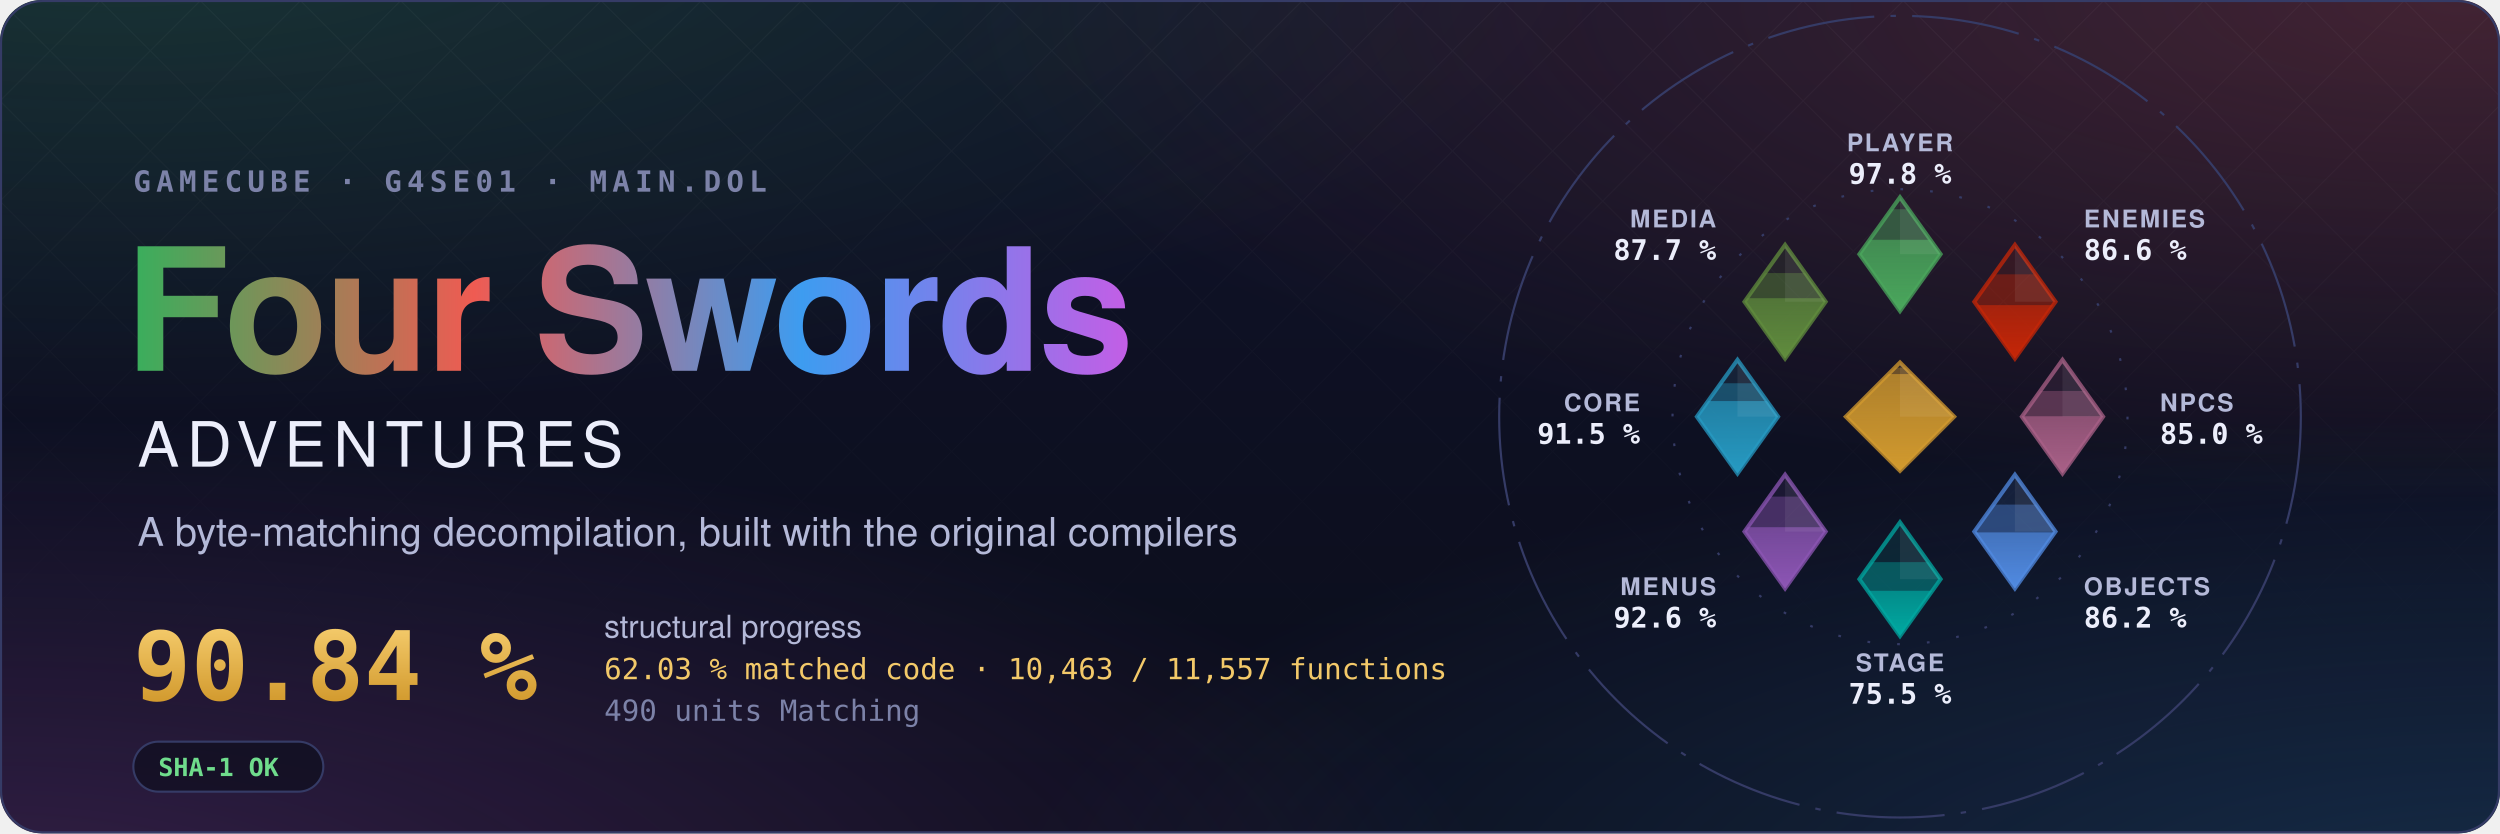
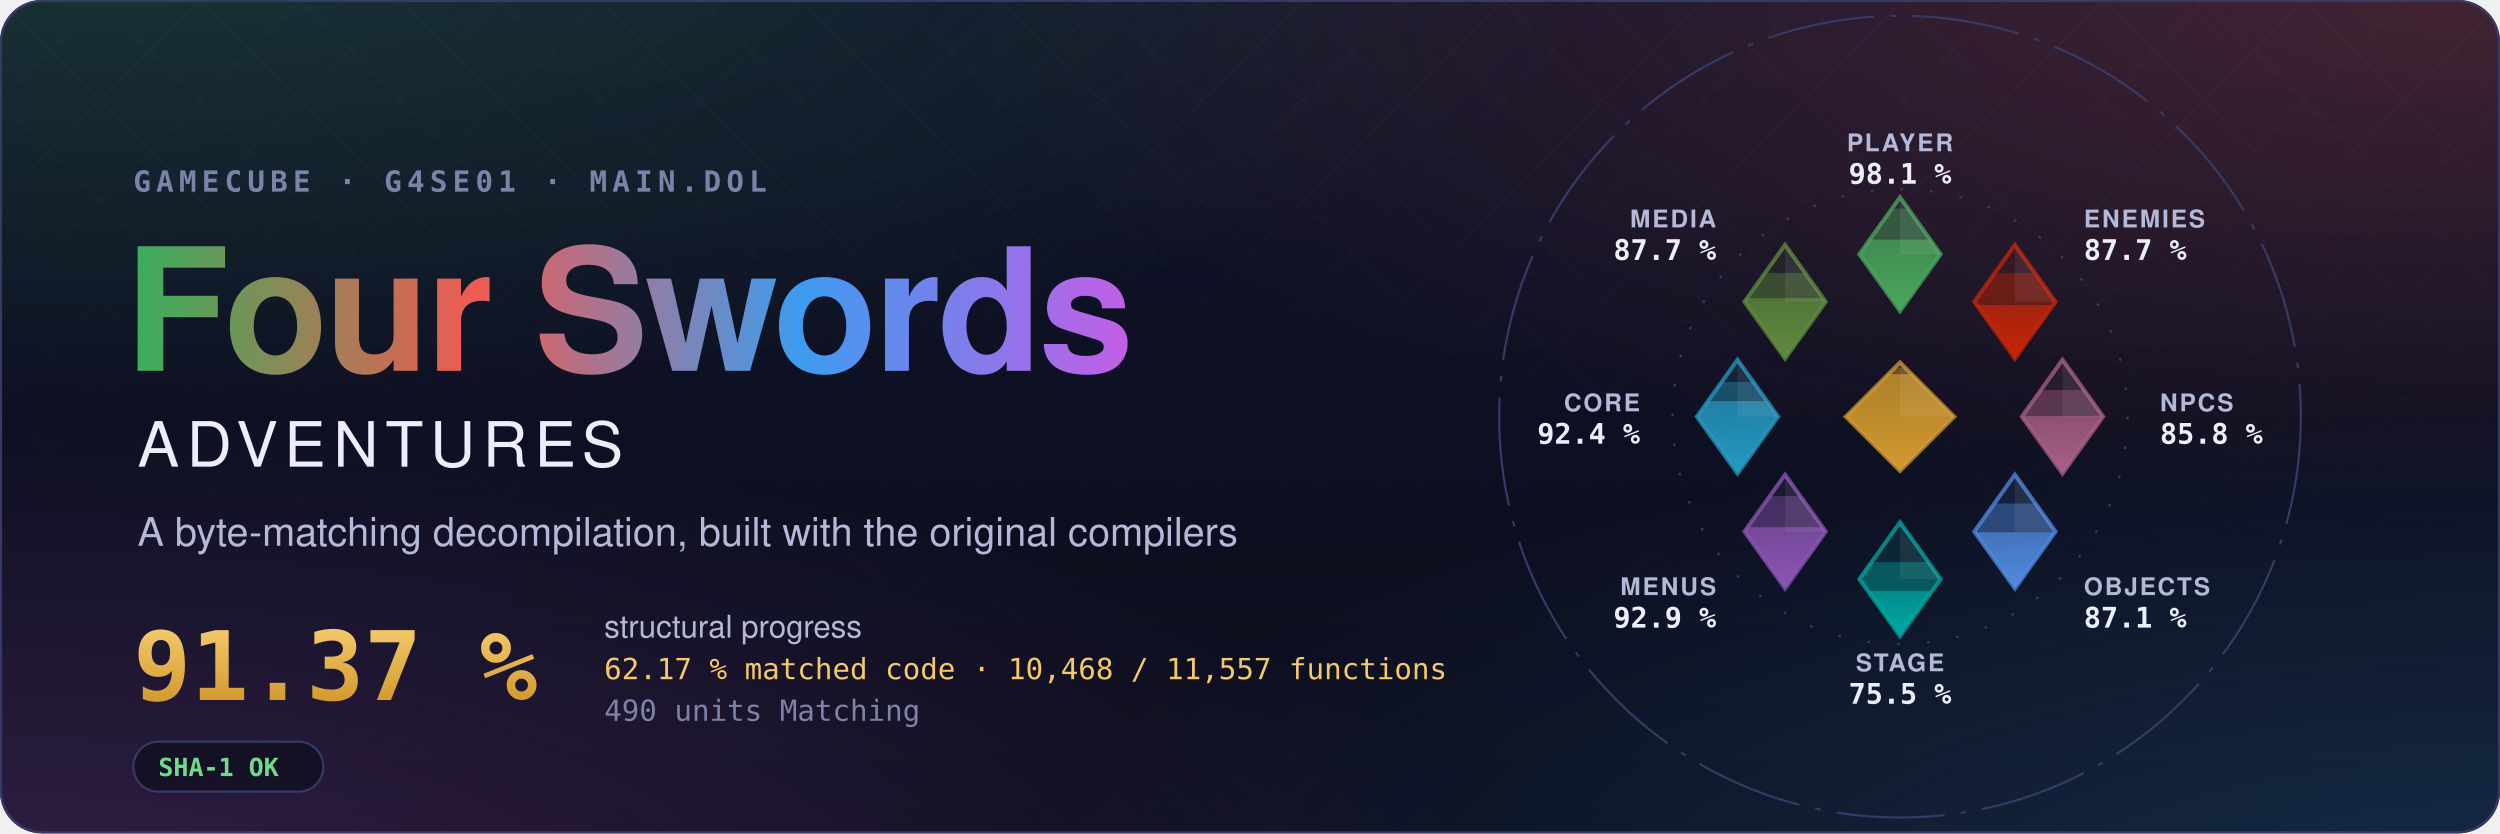
- <svg xmlns="http://www.w3.org/2000/svg" width="1200" height="400" viewBox="0 0 1200 400" role="img" aria-label="Four Swords Adventures decompilation: 90.84 % structural progress, 62.03 % matched code, 10,463 of 11,557 functions">
+ <svg xmlns="http://www.w3.org/2000/svg" width="1200" height="400" viewBox="0 0 1200 400" role="img" aria-label="Four Swords Adventures decompilation: 91.37 % structural progress, 62.17 % matched code, 10,468 of 11,557 functions">
  <style>text { font-family: -apple-system, BlinkMacSystemFont, 'Segoe UI', Helvetica, Arial, sans-serif; } .mono { font-family: ui-monospace, SFMono-Regular, 'SF Mono', Menlo, Consolas, monospace; } .spin { transform-box: fill-box; transform-origin: center; animation: spin 90s linear infinite; } @keyframes spin { to { transform: rotate(360deg); } } .rise { transform-box: fill-box; transform-origin: 50% 100%; animation: rise 1.6s cubic-bezier(.2,.8,.2,1) both; } @keyframes rise { from { transform: scaleY(0); } } @media (prefers-reduced-motion: reduce) { * { animation: none !important; } }</style>
  <defs>
    <radialGradient id="glow0" cx="0.05" cy="-0.1" r="0.6">
      <stop offset="0" stop-color="#3aae5c" stop-opacity="0.22" />
      <stop offset="1" stop-color="#3aae5c" stop-opacity="0" />
    </radialGradient>
    <radialGradient id="glow1" cx="0.98" cy="0.0" r="0.6">
      <stop offset="0" stop-color="#ef5b52" stop-opacity="0.22" />
      <stop offset="1" stop-color="#ef5b52" stop-opacity="0" />
    </radialGradient>
    <radialGradient id="glow2" cx="1.0" cy="1.1" r="0.6">
      <stop offset="0" stop-color="#3d9cf0" stop-opacity="0.22" />
      <stop offset="1" stop-color="#3d9cf0" stop-opacity="0" />
    </radialGradient>
    <radialGradient id="glow3" cx="0.0" cy="1.1" r="0.6">
      <stop offset="0" stop-color="#c35ee6" stop-opacity="0.22" />
      <stop offset="1" stop-color="#c35ee6" stop-opacity="0" />
    </radialGradient>
    <linearGradient id="sky" x1="0" y1="0" x2="0" y2="1">
      <stop offset="0" stop-color="#10132a" />
      <stop offset="1" stop-color="#0b0d1a" />
    </linearGradient>
    <linearGradient id="four" x1="0" y1="0" x2="1" y2="0">
      <stop offset="0" stop-color="#3aae5c" />
      <stop offset="0.34" stop-color="#ef5b52" />
      <stop offset="0.67" stop-color="#3d9cf0" />
      <stop offset="1" stop-color="#c35ee6" />
    </linearGradient>
    <linearGradient id="goldtext" x1="0" y1="0" x2="0" y2="1">
      <stop offset="0" stop-color="#f3c969" />
      <stop offset="1" stop-color="#d29a2e" />
    </linearGradient>
    <pattern id="lattice" width="34" height="34" patternUnits="userSpaceOnUse" patternTransform="rotate(45)">
      <path d="M0 0H34M0 0V34" stroke="#fff" stroke-opacity="0.035" />
    </pattern>
    <linearGradient id="fade" x1="0" y1="0" x2="0" y2="1">
      <stop offset="0" stop-color="#fff" />
      <stop offset="0.8" stop-color="#fff" stop-opacity="0" />
    </linearGradient>
    <mask id="fadeMask">
      <rect width="1200" height="400" fill="url(#fade)" />
    </mask>
    <clipPath id="card">
      <rect width="1200" height="400" rx="20" />
    </clipPath>
  </defs>
  <g clip-path="url(#card)">
    <rect width="1200" height="400" fill="url(#sky)" />
    <rect width="1200" height="400" fill="url(#glow0)" />
    <rect width="1200" height="400" fill="url(#glow1)" />
    <rect width="1200" height="400" fill="url(#glow2)" />
    <rect width="1200" height="400" fill="url(#glow3)" />
    <rect width="1200" height="400" fill="url(#lattice)" mask="url(#fadeMask)" />
  </g>
  <rect x="0.5" y="0.5" width="1199" height="399" rx="20" fill="none" stroke="#353b66" />
  <text x="64" y="92" class="mono" font-size="14" font-weight="600" letter-spacing="0.18em" fill="#7c82a8">GAMECUBE · G4SE01 · MAIN.DOL</text>
  <text x="60" y="178" font-size="82" font-weight="700" letter-spacing="-1.5" fill="url(#four)">Four Swords</text>
  <text x="66" y="224" font-size="30" font-weight="500" letter-spacing="0.12em" fill="#eceefb">ADVENTURES</text>
  <text x="66" y="262" font-size="19" fill="#b4b9d8">A byte-matching decompilation, built with the original compilers</text>
-   <text x="64" y="336" class="mono" font-size="46" font-weight="700" fill="url(#goldtext)">90.84 %</text>
+   <text x="64" y="336" class="mono" font-size="46" font-weight="700" fill="url(#goldtext)">91.37 %</text>
  <text x="290" y="306" font-size="15" fill="#b4b9d8">structural progress</text>
-   <text x="290" y="326" class="mono" font-size="14" fill="#f3c969">62.03 % matched code · 10,463 / 11,557 functions</text>
+   <text x="290" y="326" class="mono" font-size="14" fill="#f3c969">62.17 % matched code · 10,468 / 11,557 functions</text>
  <text x="290" y="346" class="mono" font-size="14" fill="#7c82a8">490 units Matching</text>
  <g transform="translate(64 356)">
    <rect width="91.2" height="24" rx="12" fill="#0b0d1a" fill-opacity="0.6" stroke="#353b66" />
    <text x="12" y="16.5" class="mono" font-size="12" font-weight="600" fill="#6fdc8c">SHA-1 OK</text>
  </g>
  <defs>
    <clipPath id="ec-player">
      <path d="M0 -81L15 -60L0 -39L-15 -60Z" />
    </clipPath>
    <linearGradient id="eg-player" x1="0" y1="1" x2="0" y2="0">
      <stop offset="0" stop-color="#4aa75c" />
      <stop offset="1" stop-color="#4aa75c" stop-opacity="0.65" />
    </linearGradient>
    <clipPath id="ec-enemies">
      <path d="M42.43 -63.43L57.43 -42.43L42.43 -21.43L27.43 -42.43Z" />
    </clipPath>
    <linearGradient id="eg-enemies" x1="0" y1="1" x2="0" y2="0">
      <stop offset="0" stop-color="#c52607" />
      <stop offset="1" stop-color="#c52607" stop-opacity="0.65" />
    </linearGradient>
    <clipPath id="ec-npcs">
      <path d="M60 -21L75 0L60 21L45 0Z" />
    </clipPath>
    <linearGradient id="eg-npcs" x1="0" y1="1" x2="0" y2="0">
      <stop offset="0" stop-color="#a96087" />
      <stop offset="1" stop-color="#a96087" stop-opacity="0.65" />
    </linearGradient>
    <clipPath id="ec-objects">
      <path d="M42.43 21.43L57.43 42.43L42.43 63.43L27.43 42.43Z" />
    </clipPath>
    <linearGradient id="eg-objects" x1="0" y1="1" x2="0" y2="0">
      <stop offset="0" stop-color="#508ae1" />
      <stop offset="1" stop-color="#508ae1" stop-opacity="0.65" />
    </linearGradient>
    <clipPath id="ec-stage">
      <path d="M0 39L15 60L0 81L-15 60Z" />
    </clipPath>
    <linearGradient id="eg-stage" x1="0" y1="1" x2="0" y2="0">
      <stop offset="0" stop-color="#00a8a1" />
      <stop offset="1" stop-color="#00a8a1" stop-opacity="0.65" />
    </linearGradient>
    <clipPath id="ec-menus">
      <path d="M-42.43 21.43L-27.43 42.43L-42.43 63.43L-57.43 42.43Z" />
    </clipPath>
    <linearGradient id="eg-menus" x1="0" y1="1" x2="0" y2="0">
      <stop offset="0" stop-color="#8c55b4" />
      <stop offset="1" stop-color="#8c55b4" stop-opacity="0.65" />
    </linearGradient>
    <clipPath id="ec-core">
      <path d="M-60 -21L-45 0L-60 21L-75 0Z" />
    </clipPath>
    <linearGradient id="eg-core" x1="0" y1="1" x2="0" y2="0">
      <stop offset="0" stop-color="#269ac2" />
      <stop offset="1" stop-color="#269ac2" stop-opacity="0.65" />
    </linearGradient>
    <clipPath id="ec-media">
      <path d="M-42.43 -63.43L-27.43 -42.43L-42.43 -21.43L-57.43 -42.43Z" />
    </clipPath>
    <linearGradient id="eg-media" x1="0" y1="1" x2="0" y2="0">
      <stop offset="0" stop-color="#608c3d" />
      <stop offset="1" stop-color="#608c3d" stop-opacity="0.65" />
    </linearGradient>
    <clipPath id="ec-libs">
      <path d="M0 -20L20 0L0 20L-20 0Z" />
    </clipPath>
    <linearGradient id="eg-libs" x1="0" y1="1" x2="0" y2="0">
      <stop offset="0" stop-color="#d29a2e" />
      <stop offset="1" stop-color="#d29a2e" stop-opacity="0.65" />
    </linearGradient>
  </defs>
  <g transform="translate(912 200) scale(1.3)">
    <circle class="spin" r="148" fill="none" stroke="#353b66" stroke-width="0.8" stroke-dasharray="40 6 2 6" />
    <circle r="84" fill="none" stroke="#353b66" stroke-width="0.8" stroke-dasharray="1 10" />
    <path d="M0 -81L15 -60L0 -39L-15 -60Z" fill="#4aa75c" fill-opacity="0.12" stroke="#4aa75c" stroke-opacity="0.75" stroke-width="1.5" />
    <g clip-path="url(#ec-player)">
-       <rect class="rise" style="animation-delay:0.20s" x="-15.0" y="-76.59" width="30" height="37.59" fill="#4aa75c" fill-opacity="0.38" />
+       <rect class="rise" style="animation-delay:0.20s" x="-15.0" y="-76.88" width="30" height="37.88" fill="#4aa75c" fill-opacity="0.38" />
    </g>
    <g clip-path="url(#ec-player)">
-       <rect class="rise" style="animation-delay:0.20s" x="-15.0" y="-65.30" width="30" height="26.30" fill="url(#eg-player)" />
+       <rect class="rise" style="animation-delay:0.20s" x="-15.0" y="-65.38" width="30" height="26.38" fill="url(#eg-player)" />
    </g>
    <path d="M0.0 -81.0L15.0 -60.0L0.0 -60.0Z" fill="#fff" fill-opacity="0.07" />
    <text x="0.0" y="-98.0" text-anchor="middle" font-size="9" font-weight="600" letter-spacing="0.08em" fill="#b4b9d8">PLAYER</text>
-     <text x="0.0" y="-86.0" text-anchor="middle" font-size="10.5" font-weight="700" fill="#eceefb" class="mono">97.8 %</text>
+     <text x="0.0" y="-86.0" text-anchor="middle" font-size="10.5" font-weight="700" fill="#eceefb" class="mono">98.1 %</text>
    <path d="M42.43 -63.43L57.43 -42.43L42.43 -21.43L27.43 -42.43Z" fill="#c52607" fill-opacity="0.12" stroke="#c52607" stroke-opacity="0.75" stroke-width="1.5" />
    <g clip-path="url(#ec-enemies)">
-       <rect class="rise" style="animation-delay:0.30s" x="27.43" y="-52.55" width="30" height="31.12" fill="#c52607" fill-opacity="0.38" />
+       <rect class="rise" style="animation-delay:0.30s" x="27.43" y="-53.01" width="30" height="31.58" fill="#c52607" fill-opacity="0.38" />
    </g>
    <g clip-path="url(#ec-enemies)">
-       <rect class="rise" style="animation-delay:0.30s" x="27.43" y="-41.17" width="30" height="19.74" fill="url(#eg-enemies)" />
+       <rect class="rise" style="animation-delay:0.30s" x="27.43" y="-41.21" width="30" height="19.78" fill="url(#eg-enemies)" />
    </g>
    <path d="M42.43 -63.43L57.43 -42.43L42.43 -42.43Z" fill="#fff" fill-opacity="0.07" />
    <text x="67.88" y="-69.88" text-anchor="start" font-size="9" font-weight="600" letter-spacing="0.08em" fill="#b4b9d8">ENEMIES</text>
-     <text x="67.88" y="-57.88" text-anchor="start" font-size="10.5" font-weight="700" fill="#eceefb" class="mono">86.6 %</text>
+     <text x="67.88" y="-57.88" text-anchor="start" font-size="10.5" font-weight="700" fill="#eceefb" class="mono">87.7 %</text>
    <path d="M60 -21L75 0L60 21L45 0Z" fill="#a96087" fill-opacity="0.12" stroke="#a96087" stroke-opacity="0.75" stroke-width="1.5" />
    <g clip-path="url(#ec-npcs)">
-       <rect class="rise" style="animation-delay:0.40s" x="45.0" y="-9.49" width="30" height="30.49" fill="#a96087" fill-opacity="0.38" />
+       <rect class="rise" style="animation-delay:0.40s" x="45.0" y="-9.82" width="30" height="30.82" fill="#a96087" fill-opacity="0.38" />
    </g>
    <g clip-path="url(#ec-npcs)">
-       <rect class="rise" style="animation-delay:0.40s" x="45.0" y="-0.14" width="30" height="21.14" fill="url(#eg-npcs)" />
+       <rect class="rise" style="animation-delay:0.40s" x="45.0" y="-0.26" width="30" height="21.26" fill="url(#eg-npcs)" />
    </g>
    <path d="M60.0 -21.0L75.0 0.0L60.0 0.0Z" fill="#fff" fill-opacity="0.07" />
    <text x="96.0" y="-2.0" text-anchor="start" font-size="9" font-weight="600" letter-spacing="0.08em" fill="#b4b9d8">NPCS</text>
-     <text x="96.0" y="10.0" text-anchor="start" font-size="10.5" font-weight="700" fill="#eceefb" class="mono">85.0 %</text>
+     <text x="96.0" y="10.0" text-anchor="start" font-size="10.5" font-weight="700" fill="#eceefb" class="mono">85.8 %</text>
    <path d="M42.43 21.43L57.43 42.43L42.43 63.43L27.43 42.43Z" fill="#508ae1" fill-opacity="0.12" stroke="#508ae1" stroke-opacity="0.75" stroke-width="1.5" />
    <g clip-path="url(#ec-objects)">
-       <rect class="rise" style="animation-delay:0.50s" x="27.43" y="32.46" width="30" height="30.97" fill="#508ae1" fill-opacity="0.38" />
+       <rect class="rise" style="animation-delay:0.50s" x="27.43" y="32.08" width="30" height="31.35" fill="#508ae1" fill-opacity="0.38" />
    </g>
    <g clip-path="url(#ec-objects)">
-       <rect class="rise" style="animation-delay:0.50s" x="27.43" y="42.72" width="30" height="20.71" fill="url(#eg-objects)" />
+       <rect class="rise" style="animation-delay:0.50s" x="27.43" y="42.69" width="30" height="20.74" fill="url(#eg-objects)" />
    </g>
    <path d="M42.43 21.43L57.43 42.43L42.43 42.43Z" fill="#fff" fill-opacity="0.07" />
    <text x="67.88" y="65.88" text-anchor="start" font-size="9" font-weight="600" letter-spacing="0.08em" fill="#b4b9d8">OBJECTS</text>
-     <text x="67.88" y="77.88" text-anchor="start" font-size="10.5" font-weight="700" fill="#eceefb" class="mono">86.2 %</text>
+     <text x="67.88" y="77.88" text-anchor="start" font-size="10.5" font-weight="700" fill="#eceefb" class="mono">87.1 %</text>
    <path d="M0 39L15 60L0 81L-15 60Z" fill="#00a8a1" fill-opacity="0.12" stroke="#00a8a1" stroke-opacity="0.75" stroke-width="1.5" />
    <g clip-path="url(#ec-stage)">
      <rect class="rise" style="animation-delay:0.60s" x="-15.0" y="53.71" width="30" height="27.29" fill="#00a8a1" fill-opacity="0.38" />
    </g>
    <g clip-path="url(#ec-stage)">
      <rect class="rise" style="animation-delay:0.60s" x="-15.0" y="64.29" width="30" height="16.71" fill="url(#eg-stage)" />
    </g>
    <path d="M0.0 39.0L15.0 60.0L0.0 60.0Z" fill="#fff" fill-opacity="0.07" />
    <text x="0.0" y="94.0" text-anchor="middle" font-size="9" font-weight="600" letter-spacing="0.08em" fill="#b4b9d8">STAGE</text>
    <text x="0.0" y="106.0" text-anchor="middle" font-size="10.5" font-weight="700" fill="#eceefb" class="mono">75.5 %</text>
    <path d="M-42.43 21.43L-27.43 42.43L-42.43 63.43L-57.43 42.43Z" fill="#8c55b4" fill-opacity="0.12" stroke="#8c55b4" stroke-opacity="0.75" stroke-width="1.5" />
    <g clip-path="url(#ec-menus)">
-       <rect class="rise" style="animation-delay:0.70s" x="-57.43" y="29.52" width="30" height="33.91" fill="#8c55b4" fill-opacity="0.38" />
+       <rect class="rise" style="animation-delay:0.70s" x="-57.43" y="29.35" width="30" height="34.08" fill="#8c55b4" fill-opacity="0.38" />
    </g>
    <g clip-path="url(#ec-menus)">
-       <rect class="rise" style="animation-delay:0.70s" x="-57.43" y="40.80" width="30" height="22.63" fill="url(#eg-menus)" />
+       <rect class="rise" style="animation-delay:0.70s" x="-57.43" y="40.78" width="30" height="22.65" fill="url(#eg-menus)" />
    </g>
    <path d="M-42.43 21.43L-27.43 42.43L-42.43 42.43Z" fill="#fff" fill-opacity="0.07" />
    <text x="-67.88" y="65.88" text-anchor="end" font-size="9" font-weight="600" letter-spacing="0.08em" fill="#b4b9d8">MENUS</text>
-     <text x="-67.88" y="77.88" text-anchor="end" font-size="10.5" font-weight="700" fill="#eceefb" class="mono">92.6 %</text>
+     <text x="-67.88" y="77.88" text-anchor="end" font-size="10.5" font-weight="700" fill="#eceefb" class="mono">92.9 %</text>
    <path d="M-60 -21L-45 0L-60 21L-75 0Z" fill="#269ac2" fill-opacity="0.12" stroke="#269ac2" stroke-opacity="0.75" stroke-width="1.5" />
    <g clip-path="url(#ec-core)">
-       <rect class="rise" style="animation-delay:0.80s" x="-75.0" y="-12.33" width="30" height="33.33" fill="#269ac2" fill-opacity="0.38" />
+       <rect class="rise" style="animation-delay:0.80s" x="-75.0" y="-12.79" width="30" height="33.79" fill="#269ac2" fill-opacity="0.38" />
    </g>
    <g clip-path="url(#ec-core)">
      <rect class="rise" style="animation-delay:0.80s" x="-75.0" y="-5.77" width="30" height="26.77" fill="url(#eg-core)" />
    </g>
    <path d="M-60.0 -21.0L-45.0 0.0L-60.0 0.0Z" fill="#fff" fill-opacity="0.07" />
    <text x="-96.0" y="-2.0" text-anchor="end" font-size="9" font-weight="600" letter-spacing="0.08em" fill="#b4b9d8">CORE</text>
-     <text x="-96.0" y="10.0" text-anchor="end" font-size="10.5" font-weight="700" fill="#eceefb" class="mono">91.5 %</text>
+     <text x="-96.0" y="10.0" text-anchor="end" font-size="10.5" font-weight="700" fill="#eceefb" class="mono">92.4 %</text>
    <path d="M-42.43 -63.43L-27.43 -42.43L-42.43 -21.43L-57.43 -42.43Z" fill="#608c3d" fill-opacity="0.12" stroke="#608c3d" stroke-opacity="0.75" stroke-width="1.5" />
    <g clip-path="url(#ec-media)">
      <rect class="rise" style="animation-delay:0.90s" x="-57.43" y="-53.03" width="30" height="31.60" fill="#608c3d" fill-opacity="0.38" />
    </g>
    <g clip-path="url(#ec-media)">
      <rect class="rise" style="animation-delay:0.90s" x="-57.43" y="-43.75" width="30" height="22.32" fill="url(#eg-media)" />
    </g>
    <path d="M-42.43 -63.43L-27.43 -42.43L-42.43 -42.43Z" fill="#fff" fill-opacity="0.07" />
    <text x="-67.88" y="-69.88" text-anchor="end" font-size="9" font-weight="600" letter-spacing="0.08em" fill="#b4b9d8">MEDIA</text>
    <text x="-67.88" y="-57.88" text-anchor="end" font-size="10.5" font-weight="700" fill="#eceefb" class="mono">87.7 %</text>
    <path d="M0 -20L20 0L0 20L-20 0Z" fill="#d29a2e" fill-opacity="0.12" stroke="#d29a2e" stroke-opacity="0.75" stroke-width="1.5" />
    <g clip-path="url(#ec-libs)">
      <rect class="rise" style="animation-delay:1.00s" x="-20" y="-18.12" width="40" height="38.12" fill="#d29a2e" fill-opacity="0.38" />
    </g>
    <g clip-path="url(#ec-libs)">
      <rect class="rise" style="animation-delay:1.00s" x="-20" y="-15.73" width="40" height="35.73" fill="url(#eg-libs)" />
    </g>
    <path d="M0 -20L20 0L0 0Z" fill="#fff" fill-opacity="0.07" />
  </g>
</svg>
